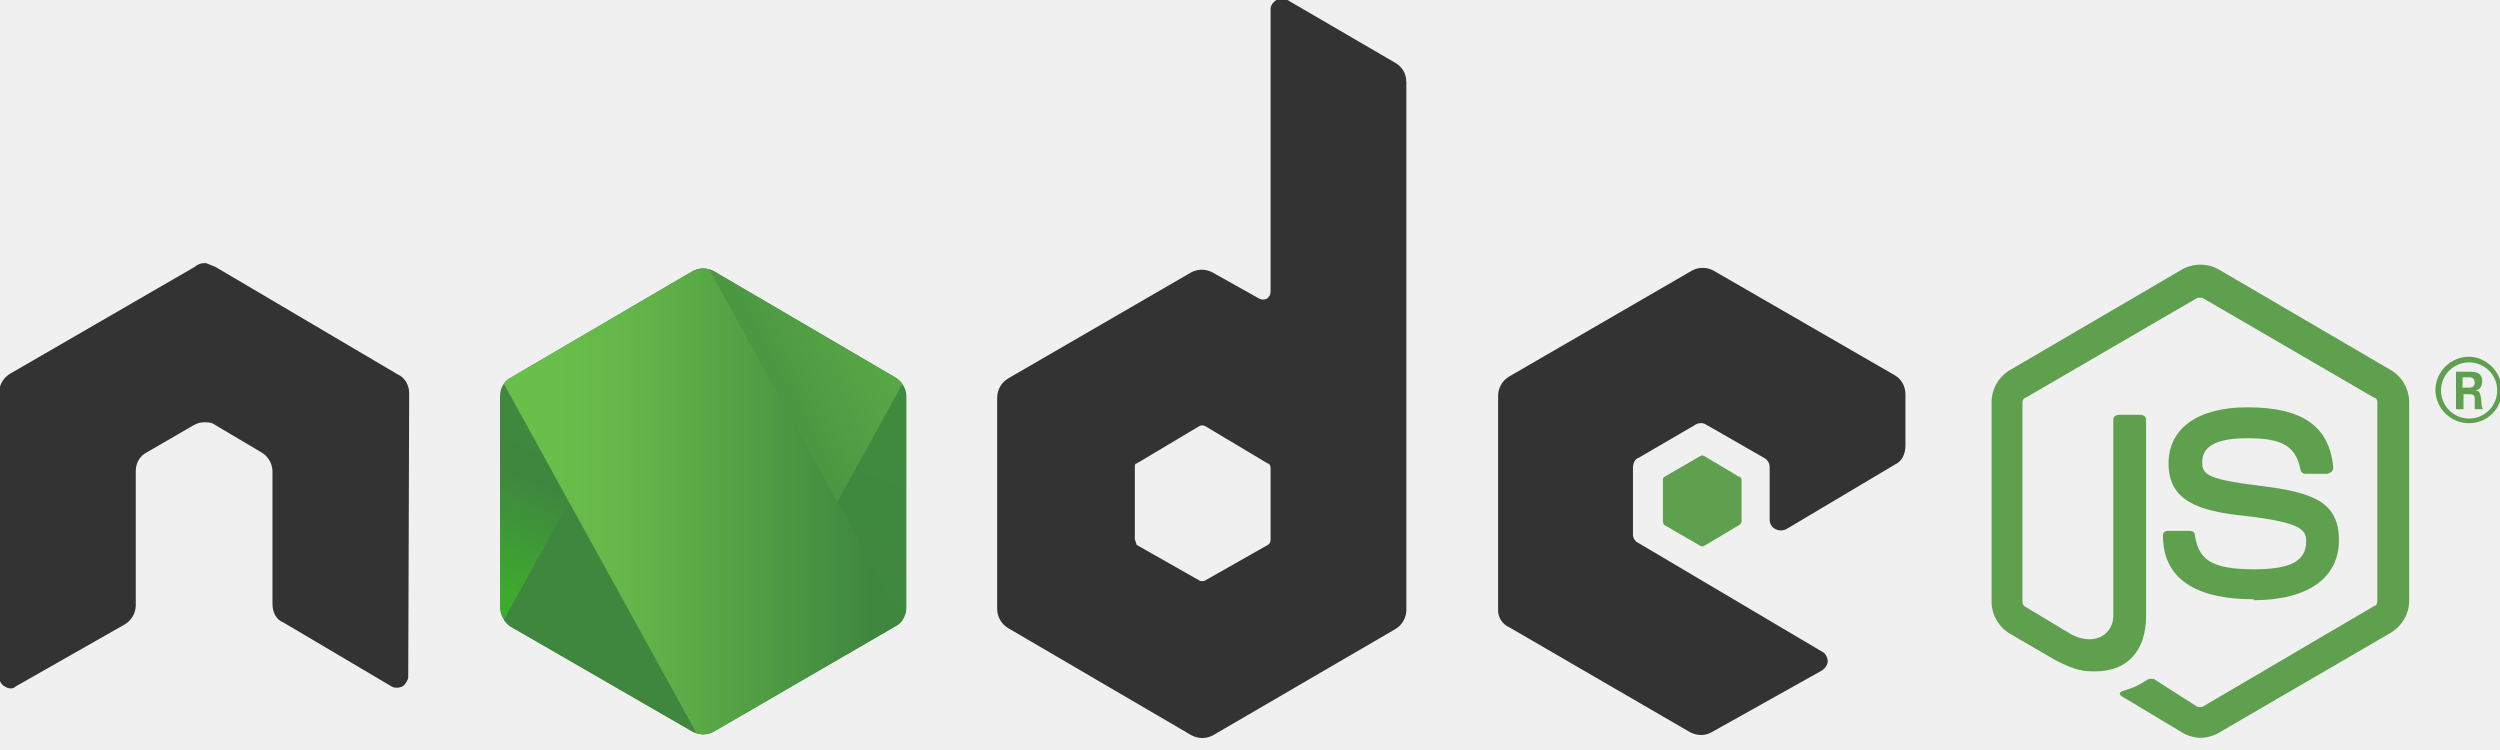
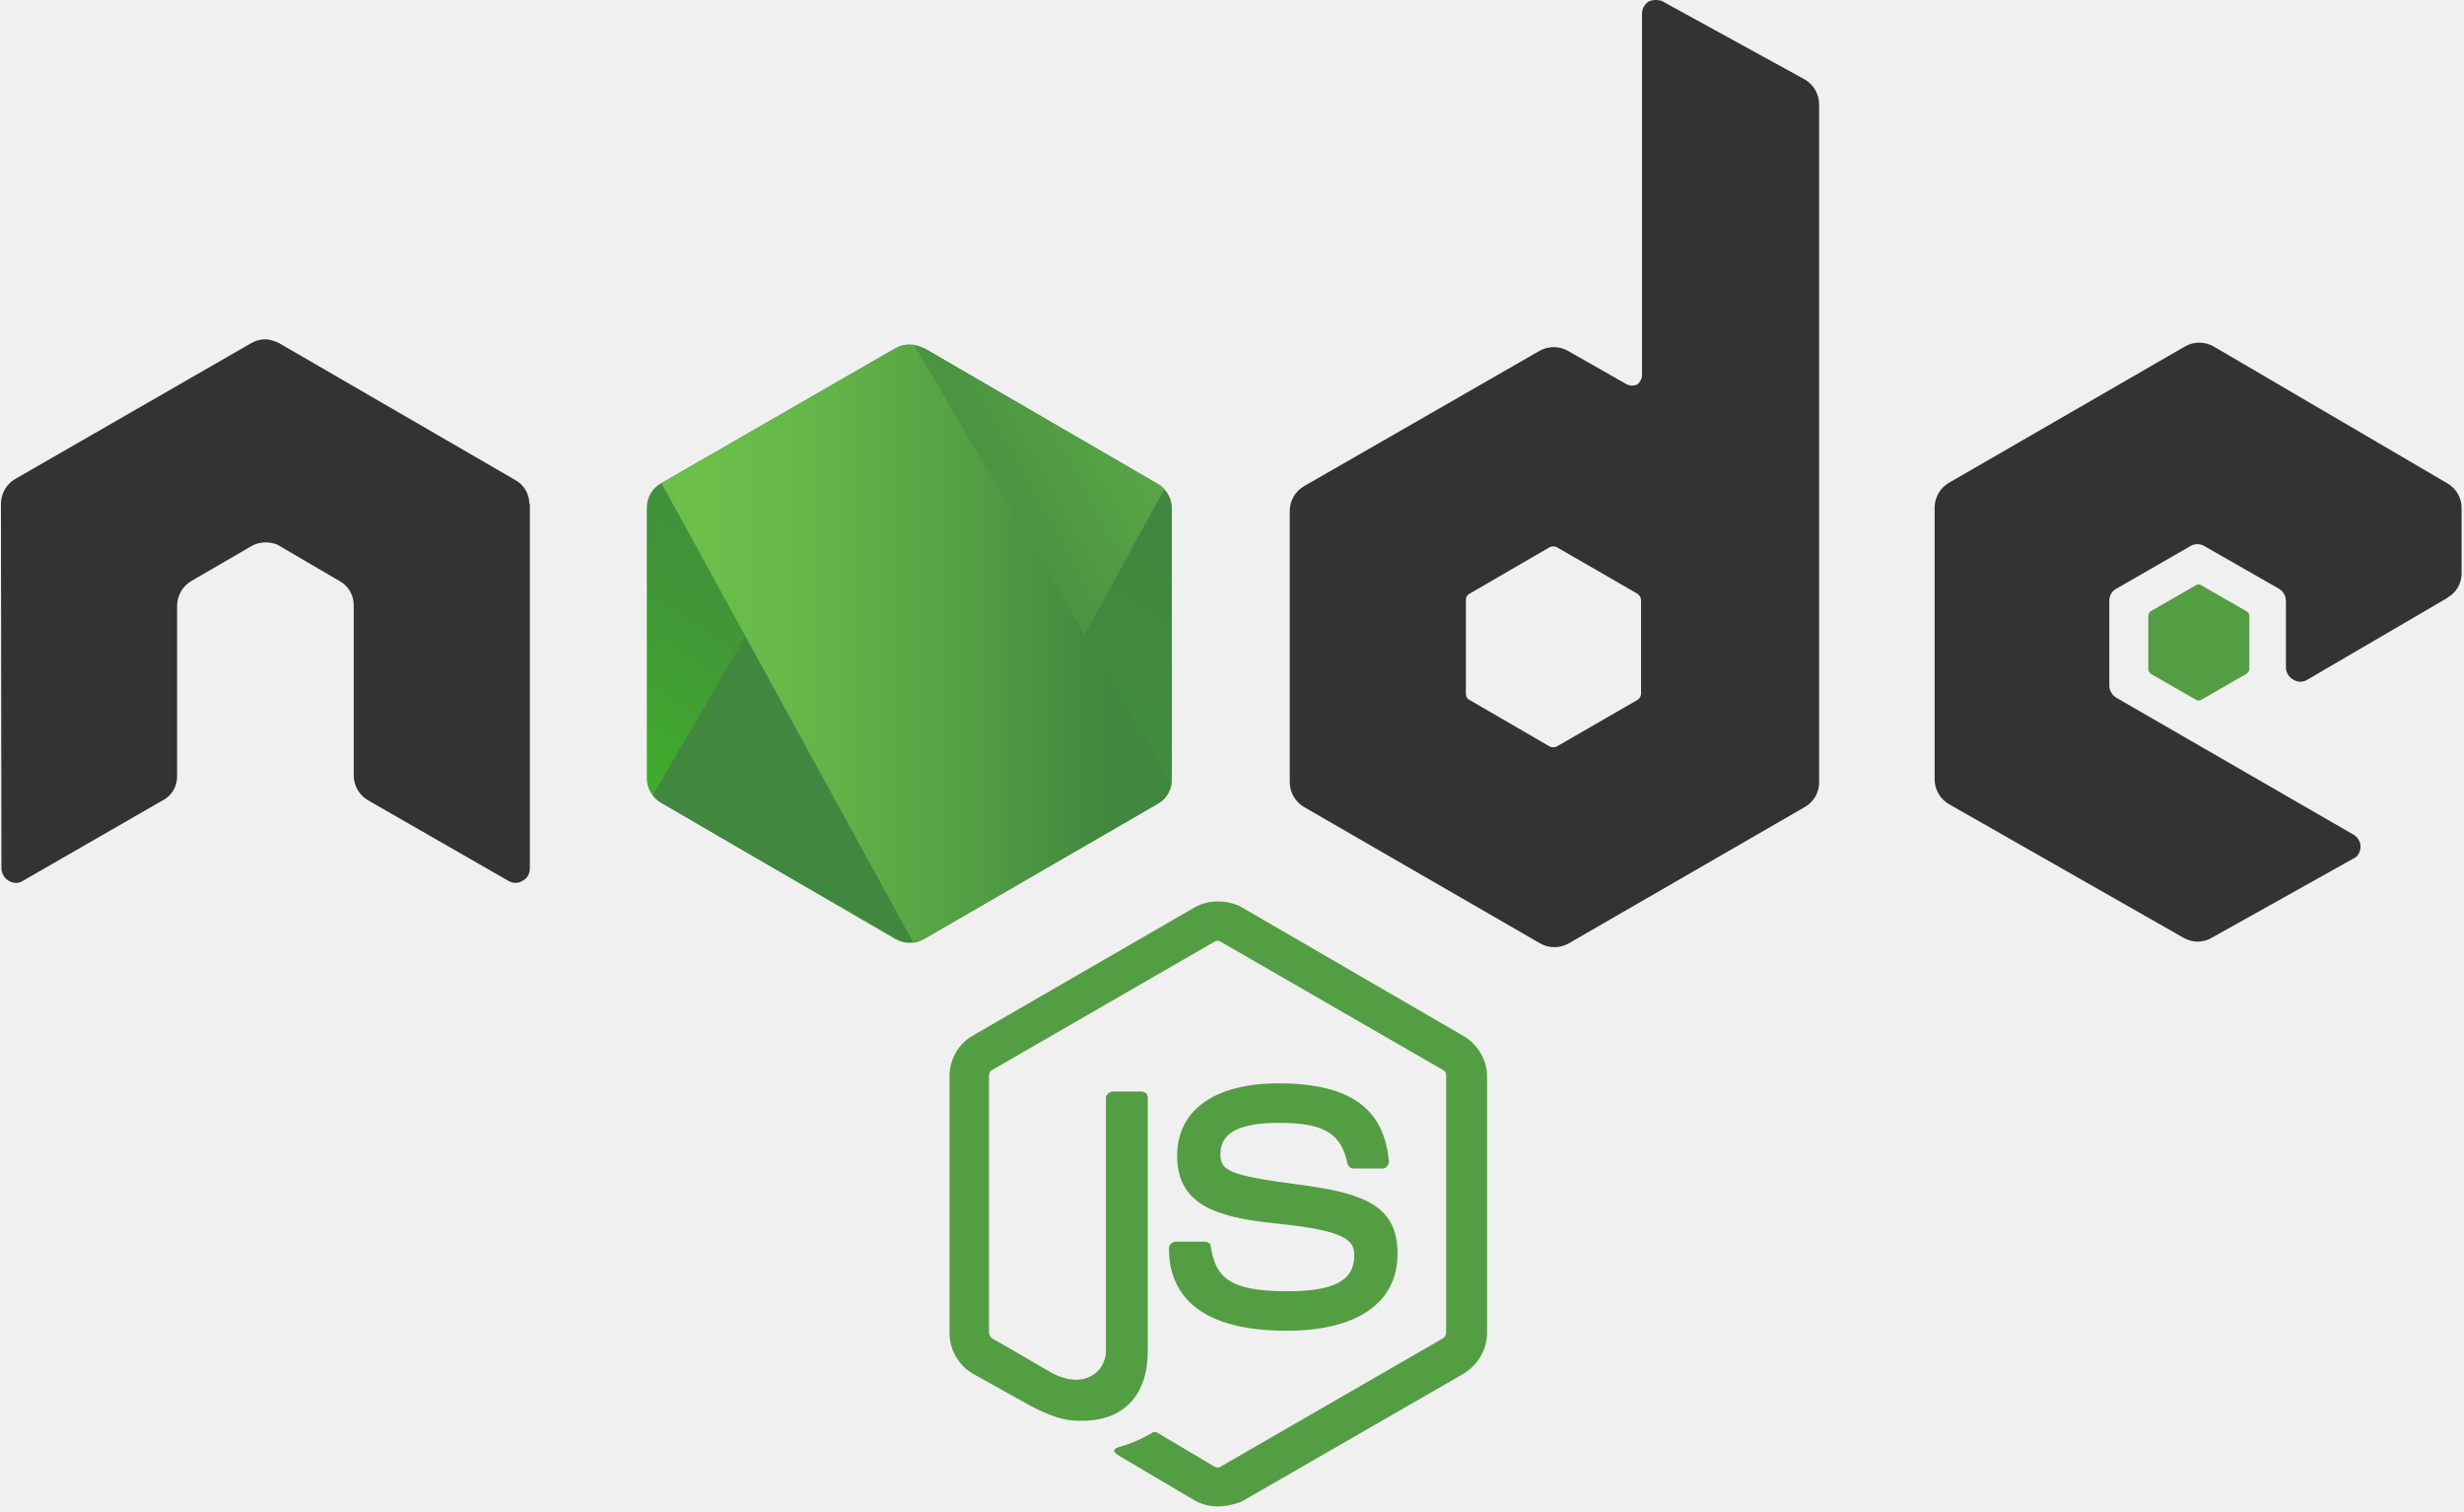
- <svg xmlns="http://www.w3.org/2000/svg" fill="none" viewBox="0 0 267 80">
-   <mask id="a" width="267" height="80" x="0" y="0" maskUnits="userSpaceOnUse" style="mask-type:luminance">
-     <path d="M267 0H0v79.4h267z" fill="#fff" />
-   </mask>
-   <g mask="url(#a)">
-     <path d="M235 78.8a4 4 0 0 1-2-.6l-6-3.6c-1-.5-.5-.7-.3-.8 1.3-.4 1.5-.5 2.8-1.3h.5l4.7 3h.5l18.4-10.8c.2 0 .3-.3.3-.5V43c0-.3-.1-.5-.3-.5l-18.4-10.7h-.5l-18.4 10.7c-.2 0-.3.3-.3.5v21.3c0 .2.1.4.3.5l5 3c2.7 1.3 4.4-.3 4.4-2v-21c0-.3.3-.5.6-.5h2.3c.3 0 .6.2.6.5v21c0 3.7-2 5.9-5.4 5.9-1.1 0-2 0-4.3-1.2l-4.8-2.8a4 4 0 0 1-2-3.3V42.9a4 4 0 0 1 2-3.4L233 28.8a4 4 0 0 1 4 0l18.3 10.7a4 4 0 0 1 2 3.4v21.4a4 4 0 0 1-2 3.3l-18.4 10.7a4 4 0 0 1-2 .5" fill="#5FA04E" />
-     <path d="M240.7 64c-8 0-9.7-3.6-9.7-6.8 0-.3.2-.5.5-.5h2.4c.3 0 .5.2.5.4.4 2.5 1.5 3.7 6.3 3.7 4 0 5.6-.9 5.6-3 0-1.2-.5-2-6.5-2.7-5-.5-8.2-1.6-8.2-5.6 0-3.8 3.2-6 8.4-6 5.9 0 8.8 2 9.2 6.5a.8.8 0 0 1-.2.4l-.4.2h-2.4a.5.5 0 0 1-.5-.4c-.5-2.6-2-3.4-5.7-3.4-4.3 0-4.8 1.5-4.8 2.6 0 1.3.6 1.8 6.3 2.5s8.3 1.8 8.3 5.8-3.3 6.4-9.1 6.4m26.5-22.4c0 2-1.6 3.5-3.5 3.5a3.6 3.6 0 0 1-3.6-3.5 3.6 3.6 0 0 1 3.6-3.6c1.8 0 3.5 1.6 3.5 3.6m-6.5 0a3 3 0 0 0 3 3 3 3 0 0 0 3-3 3 3 0 0 0-3-3 3 3 0 0 0-3 3m1.6-2h1.4c.5 0 1.4 0 1.4 1 0 .8-.5 1-.8 1 .6 0 .6.4.7 1 0 .3 0 .8.2 1h-.9v-1.3c-.1-.2-.2-.3-.5-.3h-.7v1.6h-.8zm.8 1.7h.6c.5 0 .6-.3.6-.5 0-.6-.4-.6-.6-.6h-.7v1.1z" fill="#5FA04E" />
-     <path d="M43.7 42c0-.9-.5-1.7-1.2-2L23 28.5l-1-.4h-.2c-.4 0-.8.2-1 .4L1.1 39.9a2.4 2.4 0 0 0-1.2 2v30.4c0 .4.3.9.6 1 .4.3.9.3 1.2 0l11.6-6.6a2.4 2.4 0 0 0 1.2-2V50.3c0-.8.4-1.6 1.2-2l5-2.9a2.2 2.2 0 0 1 1.1-.3c.4 0 .8 0 1.2.3l4.9 2.9a2.4 2.4 0 0 1 1.2 2v14.2c0 .9.4 1.7 1.2 2l11.5 6.8c.3.2.8.2 1.2 0 .3-.2.6-.7.6-1zm93.8-42h-1.2c-.4.3-.6.6-.6 1v30.2a.9.9 0 0 1-.4.7.9.9 0 0 1-.8 0l-5-2.8a2.4 2.4 0 0 0-2.3 0l-19.5 11.3a2.4 2.4 0 0 0-1.2 2v22.7c0 .8.5 1.6 1.2 2l19.5 11.4a2.4 2.4 0 0 0 2.4 0L149 67.2a2.4 2.4 0 0 0 1.2-2V8.8c0-1-.5-1.7-1.2-2.1zm-1.8 57.6c0 .3-.1.5-.3.6l-6.7 3.8a.7.7 0 0 1-.6 0l-6.7-3.8-.2-.6V50c0-.3 0-.5.2-.5l6.7-4a.7.7 0 0 1 .6 0l6.7 4c.2 0 .3.3.3.5zm66.7-8c.7-.3 1.1-1.1 1.1-2v-5.5c0-.8-.4-1.6-1.1-2L183 28.9a2.4 2.4 0 0 0-2.3 0l-19.5 11.3a2.4 2.4 0 0 0-1.2 2V65a2 2 0 0 0 1.2 2l19.3 11.2c.8.4 1.6.4 2.3 0l11.8-6.6c.3-.2.6-.6.6-1s-.3-.9-.6-1L175 58a1 1 0 0 1-.6-1v-7c0-.5.2-1 .6-1.1l6-3.5a1.1 1.1 0 0 1 1.3 0l6.1 3.5c.4.2.6.6.6 1v5.6c0 .4.2.8.6 1 .4.2.8.2 1.2 0z" fill="#333" fill-rule="evenodd" clip-rule="evenodd" />
-     <path d="M181.6 48.7a.4.4 0 0 1 .4 0l3.7 2.2c.2 0 .3.2.3.4v4.4a.5.5 0 0 1-.3.4l-3.7 2.2a.4.4 0 0 1-.4 0l-3.8-2.2a.5.5 0 0 1-.2-.4v-4.4c0-.2 0-.3.2-.4z" fill="#5FA04E" fill-rule="evenodd" clip-rule="evenodd" />
-     <path d="M22.9.4a2.4 2.4 0 0 0-2.4 0L1.2 11.7c-.8.4-1.2 1.2-1.2 2v22.6c0 .8.5 1.6 1.1 2l19.4 11.2a2.4 2.4 0 0 0 2.4 0l19.3-11.2c.8-.4 1.2-1.2 1.2-2V13.7c0-.8-.5-1.6-1.2-2z" fill="url(#b)" transform="translate(53.4 28.6)" />
-     <path d="m21.7-1 21.5 13-21.5 39L.2 38z" fill="url(#c)" clip-path="url(#d)" transform="translate(53.4 28.6)" />
-     <path d="M21.7-1 .2 12l21.5 39 21.5-13z" fill="url(#e)" clip-path="url(#d)" transform="translate(53.4 28.6)" />
+ <svg xmlns="http://www.w3.org/2000/svg" xmlns:xlink="http://www.w3.org/1999/xlink" preserveAspectRatio="xMidYMid" viewBox="0 0 512 314">
+   <defs>
+     <linearGradient id="b" x1="68.2%" x2="27.8%" y1="17.5%" y2="89.8%">
+       <stop offset="0%" stop-color="#41873F" />
+       <stop offset="32.9%" stop-color="#418B3D" />
+       <stop offset="63.5%" stop-color="#419637" />
+       <stop offset="93.2%" stop-color="#3FA92D" />
+       <stop offset="100%" stop-color="#3FAE2A" />
+     </linearGradient>
+     <linearGradient id="d" x1="43.3%" x2="159.2%" y1="55.2%" y2="-18.3%">
+       <stop offset="13.8%" stop-color="#41873F" />
+       <stop offset="40.3%" stop-color="#54A044" />
+       <stop offset="71.4%" stop-color="#66B848" />
+       <stop offset="90.8%" stop-color="#6CC04A" />
+     </linearGradient>
+     <linearGradient id="e" x1="-4413.8%" x2="5327.9%" y1="13.4%" y2="13.4%">
+       <stop offset="9.2%" stop-color="#6CC04A" />
+       <stop offset="28.6%" stop-color="#66B848" />
+       <stop offset="59.7%" stop-color="#54A044" />
+       <stop offset="86.2%" stop-color="#41873F" />
+     </linearGradient>
+     <linearGradient id="f" x1="-4.4%" x2="101.5%" y1="50%" y2="50%">
+       <stop offset="9.2%" stop-color="#6CC04A" />
+       <stop offset="28.6%" stop-color="#66B848" />
+       <stop offset="59.7%" stop-color="#54A044" />
+       <stop offset="86.2%" stop-color="#41873F" />
+     </linearGradient>
+     <linearGradient id="g" x1="-9713.8%" x2="27.9%" y1="36.2%" y2="36.2%">
+       <stop offset="9.2%" stop-color="#6CC04A" />
+       <stop offset="28.6%" stop-color="#66B848" />
+       <stop offset="59.7%" stop-color="#54A044" />
+       <stop offset="86.2%" stop-color="#41873F" />
+     </linearGradient>
+     <linearGradient id="h" x1="-103.9%" x2="100.8%" y1="50.3%" y2="50.3%">
+       <stop offset="9.2%" stop-color="#6CC04A" />
+       <stop offset="28.6%" stop-color="#66B848" />
+       <stop offset="59.7%" stop-color="#54A044" />
+       <stop offset="86.2%" stop-color="#41873F" />
+     </linearGradient>
+     <linearGradient id="i" x1="130.6%" x2="4.4%" y1="-211.1%" y2="201.6%">
+       <stop offset="0%" stop-color="#41873F" />
+       <stop offset="32.9%" stop-color="#418B3D" />
+       <stop offset="63.5%" stop-color="#419637" />
+       <stop offset="93.2%" stop-color="#3FA92D" />
+       <stop offset="100%" stop-color="#3FAE2A" />
+     </linearGradient>
+     <path d="M58 1.9a6 6 0 0 0-6 0l-48.6 28c-1.9 1-3 3-3 5.1v56.3c0 2 1.2 4 3 5L52 124.6a6 6 0 0 0 6 0l48.6-28.1c1.8-1 2.9-3 2.9-5V35c0-2-1.2-4-3-5L58 1.8z" id="a" />
+   </defs>
+   <g fill="none">
+     <path d="M253.1 313a10 10 0 0 1-4.8-1.2l-15.4-9.1c-2.3-1.3-1.2-1.7-.5-2a28 28 0 0 0 7-3c.3-.3.8-.2 1.1 0l11.8 7c.5.3 1 .3 1.4 0l46.1-26.6c.5-.3.7-.7.7-1.3v-53.3c0-.6-.2-1-.7-1.2l-46.1-26.6c-.5-.3-1-.3-1.4 0l-46.1 26.6c-.5.2-.7.8-.7 1.2v53.3c0 .5.2 1 .7 1.3l12.6 7.3c6.8 3.4 11-.6 11-4.7v-52.6c0-.6.7-1.3 1.5-1.3h5.9c.7 0 1.3.5 1.3 1.3v52.6c0 9.2-5 14.5-13.6 14.5-2.6 0-4.7 0-10.6-3l-12.2-6.8c-3-1.8-4.8-5-4.8-8.5v-53.3c0-3.4 1.8-6.7 4.8-8.4l46.2-26.7c2.8-1.6 6.8-1.6 9.7 0l46 26.7c3 1.7 5 5 5 8.4V277c0 3.5-2 6.7-5 8.5L258 312c-1.5.6-3.3 1-4.9 1zm14.2-36.5c-20.2 0-24.4-9.3-24.4-17.1 0-.7.6-1.4 1.4-1.4h6c.7 0 1.3.4 1.3 1.1 1 6.1 3.6 9.2 15.8 9.2 9.8 0 14-2.2 14-7.4 0-3-1.2-5.2-16.4-6.7-12.6-1.3-20.4-4-20.4-14.1 0-9.4 7.8-15 21-15 14.8 0 22 5.1 23 16.2 0 .4-.1.7-.4 1a1 1 0 0 1-.9.5h-6c-.6 0-1.1-.4-1.3-1-1.3-6.4-5-8.5-14.4-8.5-10.6 0-12 3.7-12 6.5 0 3.4 1.6 4.4 16 6.3 14.1 1.8 20.8 4.5 20.8 14.4 0 10.2-8.4 16-23 16z" fill="#539E43" />
+     <path d="M110 104.7c0-2-1.1-4-3-5L58 71.3c-.8-.4-1.7-.7-2.6-.8h-.5a6 6 0 0 0-2.7.8l-49 28.2a6 6 0 0 0-3 5.1l.1 75.8c0 1 .6 2.1 1.5 2.6 1 .6 2.1.6 3 0l29-16.7c2-1 3-3 3-5v-35.5a6 6 0 0 1 3-5.1l12.4-7.2c1-.6 2-.8 3-.8s2.1.2 3 .8l12.3 7.2c1.9 1 3 3 3 5v35.5a6 6 0 0 0 3 5.1l29.1 16.7c1 .6 2.1.6 3 0 1-.5 1.5-1.5 1.5-2.6v-75.8zM345.6.3c-1-.4-2.1-.4-3 0a3 3 0 0 0-1.4 2.6V78c0 .7-.4 1.4-1 1.9-.8.3-1.4.3-2.1 0l-12.3-7a6 6 0 0 0-5.9 0L271 101a6 6 0 0 0-3 5.1v56.5a6 6 0 0 0 3 5.1l49 28.3a6 6 0 0 0 6 0l49-28.3c1.8-1 3-3 3-5v-141a6 6 0 0 0-3-5.2L345.5.3zM341 144.1c0 .6-.3 1-.7 1.3l-16.8 9.7a1.7 1.7 0 0 1-1.5 0l-16.7-9.7c-.5-.2-.7-.8-.7-1.3v-19.4c0-.6.2-1 .7-1.3l16.7-9.7a1.7 1.7 0 0 1 1.5 0l16.8 9.7c.4.3.7.8.7 1.3v19.4zm167.5-19.9c1.9-1 3-3 3-5v-13.8c0-2-1.2-4-3-5L460 72a6 6 0 0 0-6 0l-49 28.3a6 6 0 0 0-3 5.1V162a6 6 0 0 0 3 5.1l48.8 27.8c1.8 1 4 1 5.7 0l29.5-16.5c1-.4 1.5-1.5 1.5-2.5s-.6-2-1.5-2.5L439.8 145a3 3 0 0 1-1.5-2.5v-17.7c0-1 .5-2 1.5-2.5l15.3-8.8a2.8 2.8 0 0 1 3 0l15.4 8.8a3 3 0 0 1 1.5 2.5v13.9c0 1 .6 2 1.5 2.5 1 .6 2 .6 3 0l29.1-17z" fill="#333" />
+     <path d="M456.3 121.6a1 1 0 0 1 1.1 0l9.4 5.4c.4.2.6.6.6 1v11c0 .4-.2.7-.6 1l-9.4 5.4a1 1 0 0 1-1.1 0l-9.4-5.4c-.3-.3-.5-.6-.5-1v-11c0-.4.2-.8.5-1l9.4-5.4z" fill="#539E43" />
+     <g transform="translate(134 70.5)">
+       <mask fill="#fff" id="c">
+         <use xlink:href="#a" />
+       </mask>
+       <use xlink:href="#a" fill="url(#b)" />
+       <g mask="url(#c)">
+         <path d="M51.9 1.9 3 29.9A6 6 0 0 0 0 35v56.3C0 92.7.6 94 1.5 95L56.3 1.2c-1.4-.3-3-.2-4.4.6zM56.6 125l1.4-.6 48.8-28.1c1.8-1 3-3 3-5V35c0-1.5-.7-3-1.7-4l-51.5 94z" />
+         <path d="m106.7 30-49-28.1a8 8 0 0 0-1.4-.6L1.5 95a6 6 0 0 0 1.6 1.4l49 28a5 5 0 0 0 4.4.7L108 31a6 6 0 0 0-1.2-1.2z" fill="url(#d)" />
+       </g>
+       <g mask="url(#c)">
+         <path d="M109.8 91.3V35c0-2-1.3-4-3.1-5l-49-28.1a5.1 5.1 0 0 0-1.8-.7l53.5 91.4c.3-.4.4-.8.4-1.3zM3 30a6 6 0 0 0-3 5v56.3c0 2 1.4 4 3.1 5l49 28.2c1 .7 2.3 1 3.7.7L3.5 29.8 3 30z" />
+         <path d="m50.4.8-.7.4h1l-.3-.4z" fill="url(#e)" fill-rule="evenodd" transform="translate(0 -9.2)" />
+         <path d="M106.8 105.6a6.6 6.6 0 0 0 2.9-3.7L56 10.4a5.9 5.9 0 0 0-4.2.7L3.4 39l52.3 95.4a8 8 0 0 0 2.2-.7l48.9-28.2z" fill="url(#f)" fill-rule="evenodd" transform="translate(0 -9.2)" />
+         <path d="m111.3 104.7-.3-.6v.8l.3-.2z" fill="url(#g)" fill-rule="evenodd" transform="translate(0 -9.2)" />
+         <path d="M106.8 105.6 58 133.7a7 7 0 0 1-2.2.7l1 1.7 54-31.3v-.7l-1.4-2.3c-.2 1.6-1.2 3-2.6 3.8z" fill="url(#h)" fill-rule="evenodd" transform="translate(0 -9.2)" />
+         <path d="M106.8 105.6 58 133.7a7 7 0 0 1-2.2.7l1 1.7 54-31.3v-.7l-1.4-2.3c-.2 1.6-1.2 3-2.6 3.8z" fill="url(#i)" fill-rule="evenodd" transform="translate(0 -9.2)" />
+       </g>
+     </g>
  </g>
-   <defs>
-     <linearGradient id="b" x1="30.3" x2="14.9" y1="8.6" y2="44.7" gradientUnits="userSpaceOnUse">
-       <stop stop-color="#3F8B3D" />
-       <stop offset=".6" stop-color="#3F873F" />
-       <stop offset=".9" stop-color="#3DA92E" />
-       <stop offset="1" stop-color="#3DAE2B" />
-     </linearGradient>
-     <linearGradient id="c" x1="18.8" x2="68" y1="26.8" y2=".4" gradientUnits="userSpaceOnUse">
-       <stop offset=".1" stop-color="#3F873F" />
-       <stop offset=".4" stop-color="#52A044" />
-       <stop offset=".7" stop-color="#64B749" />
-       <stop offset=".9" stop-color="#6ABF4B" />
-     </linearGradient>
-     <linearGradient id="e" x1=".3" x2="44" y1="24.5" y2="24.5" gradientUnits="userSpaceOnUse">
-       <stop offset=".1" stop-color="#6ABF4B" />
-       <stop offset=".3" stop-color="#64B749" />
-       <stop offset=".6" stop-color="#52A044" />
-       <stop offset=".9" stop-color="#3F873F" />
-     </linearGradient>
-     <clipPath id="d">
-       <path d="M22.9.4a2.4 2.4 0 0 0-2.4 0L1.2 11.7c-.8.4-1.2 1.2-1.2 2v22.6c0 .8.5 1.6 1.1 2l19.4 11.2a2.4 2.4 0 0 0 2.4 0l19.3-11.2c.8-.4 1.2-1.2 1.2-2V13.7c0-.8-.5-1.6-1.2-2z" />
-     </clipPath>
-   </defs>
</svg>
